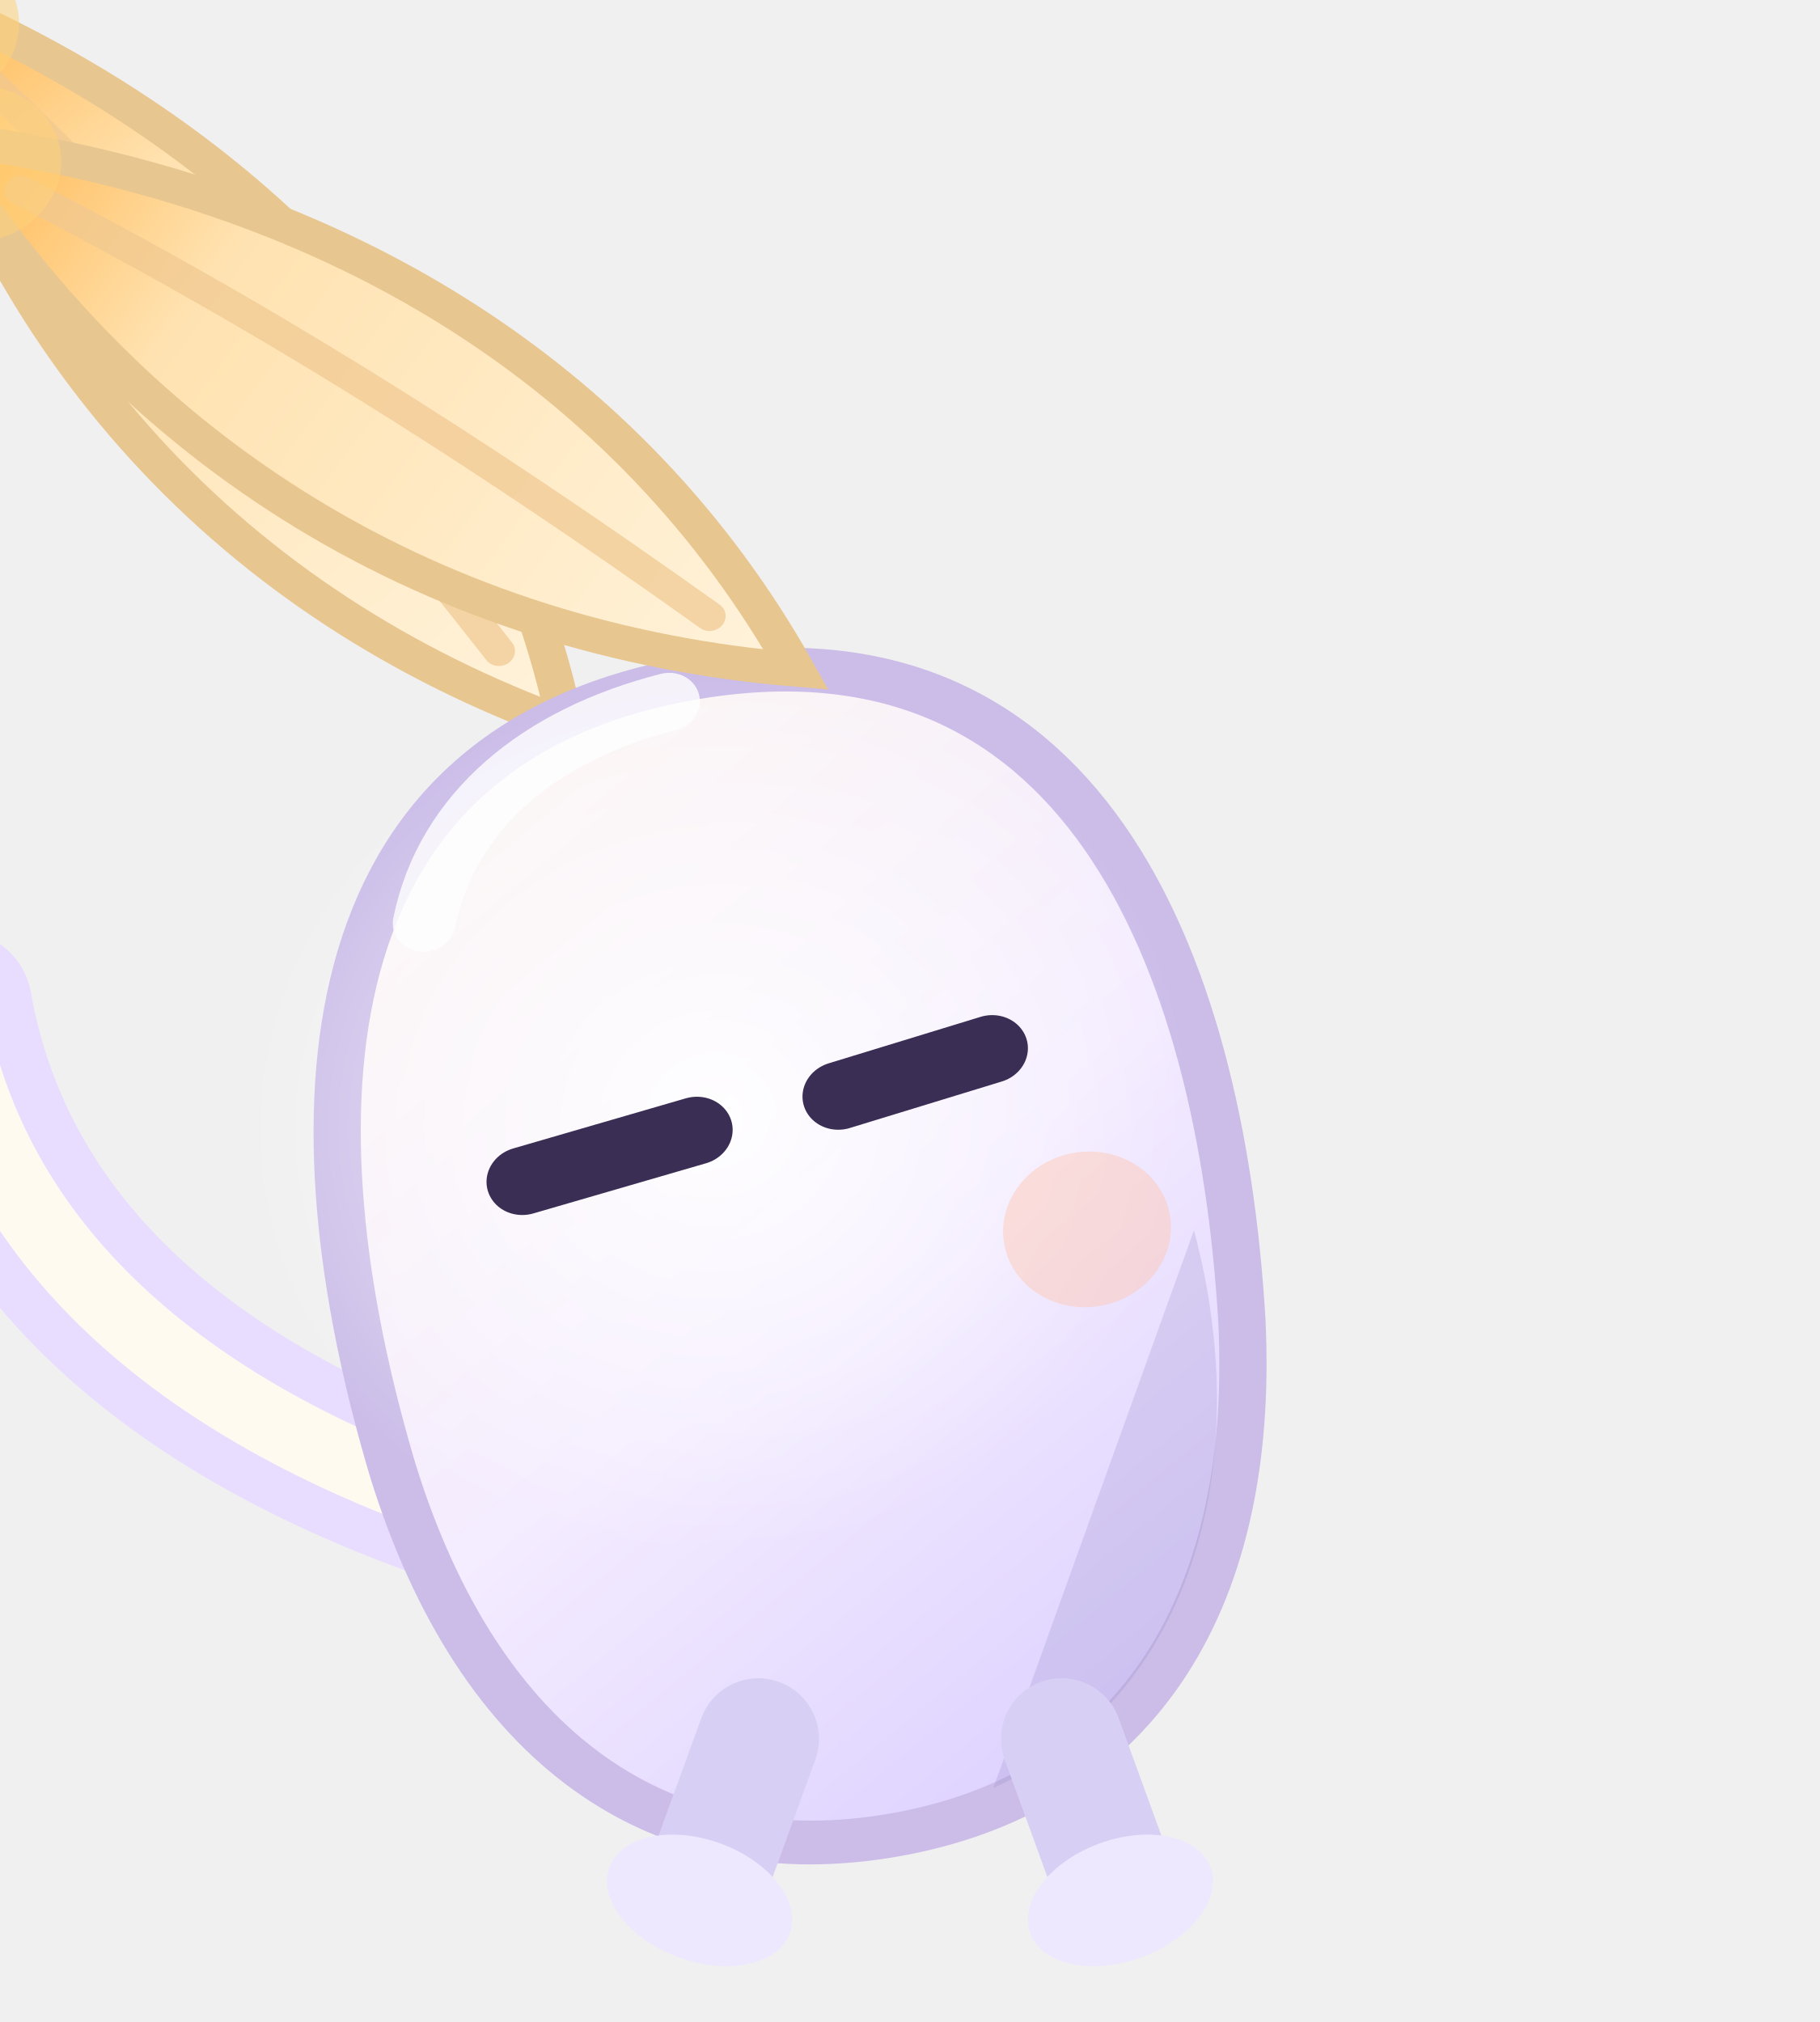
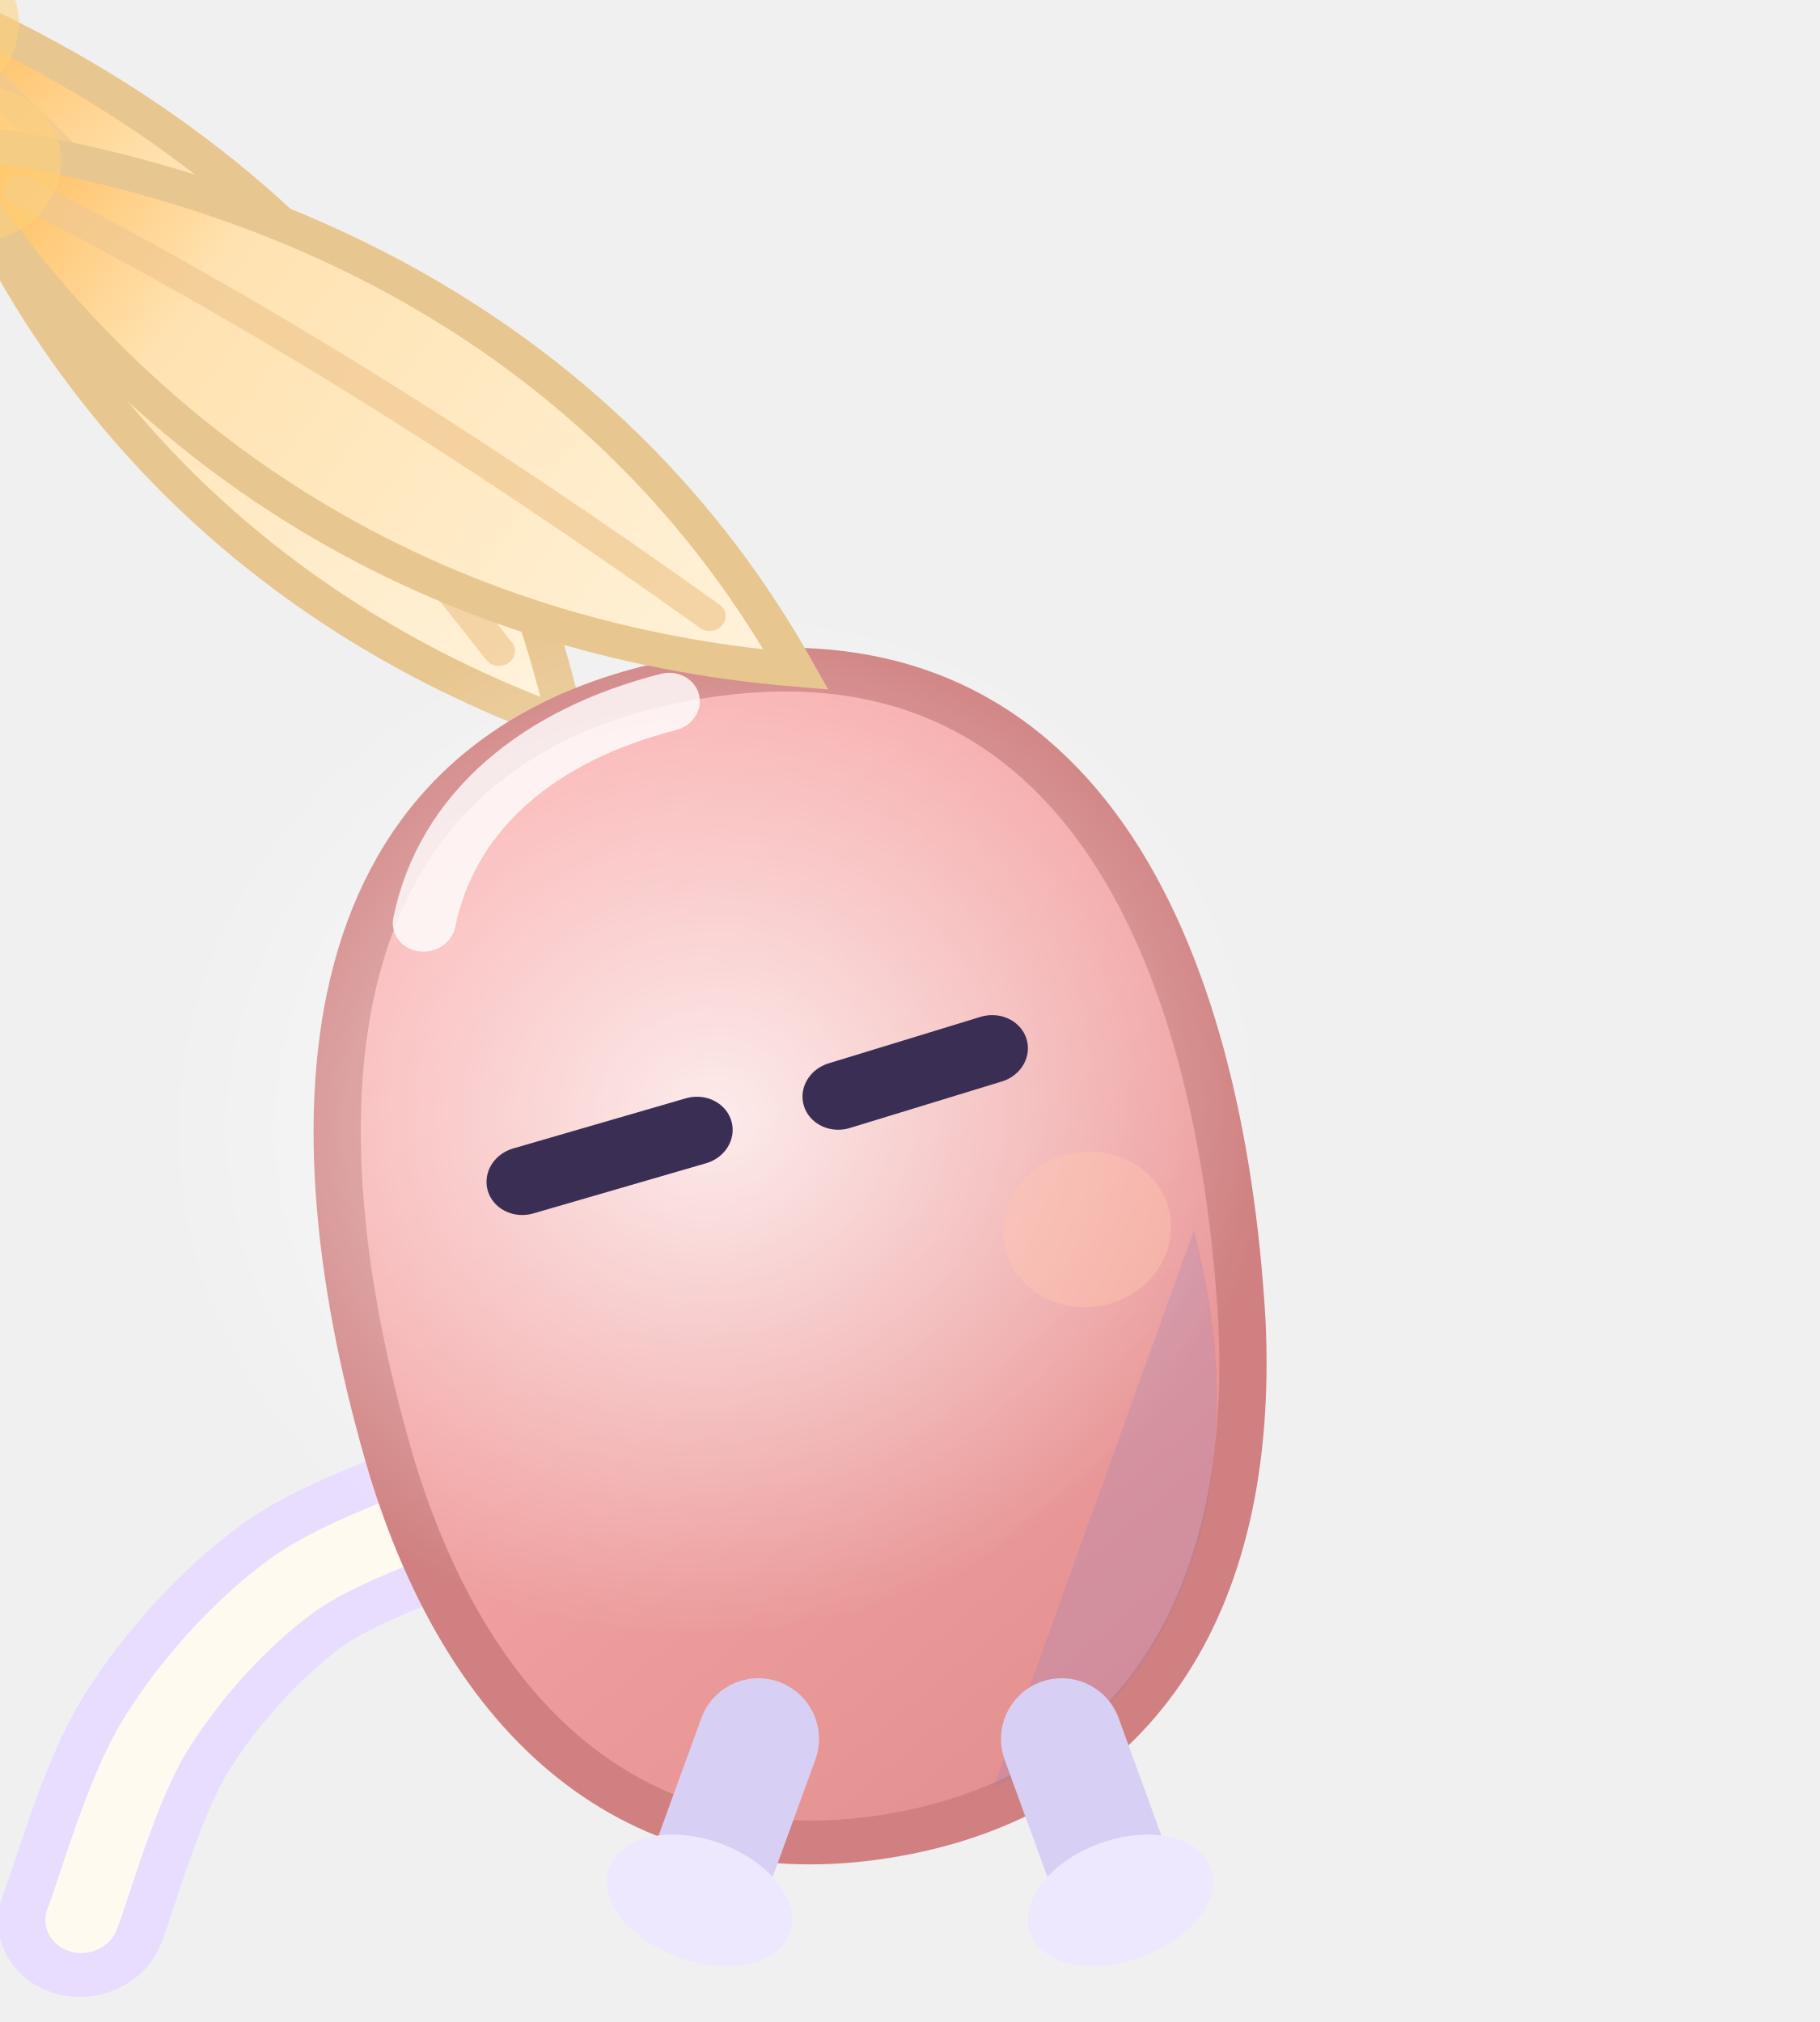
<svg xmlns="http://www.w3.org/2000/svg" viewBox="0 0 36 40" width="36" height="40">
  <defs>
-     <linearGradient id="mb" x1="10" y1="10" x2="26" y2="36" gradientUnits="userSpaceOnUse">
-       <stop offset="0" stop-color="#fffaf0" />
-       <stop offset="0.55" stop-color="#f4ecff" />
-       <stop offset="1" stop-color="#d8ccff" />
-     </linearGradient>
-     <linearGradient id="me" x1="0" y1="0" x2="0" y2="-20" gradientUnits="userSpaceOnUse">
+     <linearGradient id="me1" x1="0" y1="0" x2="0" y2="-20" gradientUnits="userSpaceOnUse">
      <stop offset="0" stop-color="#fff3dc" />
      <stop offset="0.7" stop-color="#ffe2b0" />
      <stop offset="1" stop-color="#ffb347" />
    </linearGradient>
-     <radialGradient id="mc" cx="17" cy="21" r="9" gradientUnits="userSpaceOnUse">
-       <stop offset="0" stop-color="#ffffff" stop-opacity="0.9" />
+     <linearGradient id="mb2" x1="10" y1="10" x2="26" y2="36" gradientUnits="userSpaceOnUse">
+       <stop offset="0" stop-color="#ffb4b4" />
+       <stop offset="0.55" stop-color="#f0a0a0" />
+       <stop offset="1" stop-color="#e08c8c" />
+     </linearGradient>
+     <radialGradient id="mc3" cx="17" cy="21" r="10.68" gradientUnits="userSpaceOnUse">
+       <stop offset="0" stop-color="#ffffff" stop-opacity="0.78" />
      <stop offset="1" stop-color="#ffffff" stop-opacity="0" />
    </radialGradient>
  </defs>
  <g transform="translate(18 38) rotate(-10 0 0) scale(1.04 0.96) translate(-18 -38)">
-     <path d="M11 28 C6 25 3 21 3 16" fill="none" stroke="#e8dcff" stroke-width="3.2" stroke-linecap="round" stroke-linejoin="round" />
-     <path d="M11 28 C6 25 3 21 3 16" fill="none" stroke="#fffaf0" stroke-width="1.4" stroke-linecap="round" stroke-linejoin="round" />
+     <path d="M11 28 C10.417 28.167 8.583 28.417 7.5 29 C6.417 29.583 5.333 30.5 4.5 31.5 C3.667 32.5 2.833 34.417 2.5 35" fill="none" stroke="#e8dcff" stroke-width="3.2" stroke-linecap="round" stroke-linejoin="round" />
+     <path d="M11 28 C10.417 28.167 8.583 28.417 7.5 29 C6.417 29.583 5.333 30.5 4.5 31.5 C3.667 32.5 2.833 34.417 2.5 35" fill="none" stroke="#fffaf0" stroke-width="1.4" stroke-linecap="round" stroke-linejoin="round" />
    <g transform="translate(15.5 12.5) rotate(-30 0 0)">
-       <path d="M0 0 C-3.2 -6 -3.4 -13 0 -20 C3.4 -13 3.2 -6 0 0 Z" fill="url(#me)" stroke="#e8c690" stroke-width="0.7" />
+       <path d="M0 0 C-3.2 -6 -3.4 -13 0 -20 C3.4 -13 3.2 -6 0 0 Z" fill="url(#me1)" stroke="#e8c690" stroke-width="0.7" />
      <path d="M0 -2 C0.4 -8 0.4 -13 0 -18" fill="none" stroke="#f0c890" stroke-width="0.6" stroke-linecap="round" stroke-linejoin="round" opacity="0.7" />
      <circle cx="0" cy="-19" r="1.6" fill="#ffd27a" opacity="0.55" />
    </g>
-     <path d="M18 12 C25.5 12 27 19.5 26.2 27 C25.5 33 22.5 36.2 18 36.2 C13.5 36.2 10.5 33 9.8 27 C9 19.5 10.5 12 18 12 Z" fill="url(#mb)" stroke="#cbbde8" stroke-width="0.9" />
-     <circle cx="17" cy="21" r="9" fill="url(#mc)" />
+     <path d="M18 12 C25.5 12 27 19.5 26.2 27 C25.5 33 22.5 36.2 18 36.2 C13.5 36.2 10.5 33 9.8 27 C9 19.5 10.5 12 18 12 Z" fill="url(#mb2)" stroke="#d08080" stroke-width="0.9" />
+     <circle cx="17" cy="21" r="10.68" fill="url(#mc3)" />
    <path d="M12.2 16 C13 13.8 15 12.6 17.5 12.4" fill="none" stroke="#ffffff" stroke-width="1.2" stroke-linecap="round" stroke-linejoin="round" opacity="0.8" />
-     <path d="M20 35.6 C24 34.5 26 30 25.6 25" fill="#8f7fbf" opacity="0.22" stroke="none" />
+     <path d="M20 35.6 C24 34.5 26 30 25.6 25" fill="#8f7fbf" opacity="0.22" />
    <circle cx="23.6" cy="24.6" r="1.6" fill="#ffc6b0" opacity="0.45" />
    <g transform="translate(20 12.2) rotate(-46 0 0)">
-       <path d="M0 0 C-3.2 -6 -3.4 -13 0 -20 C3.4 -13 3.2 -6 0 0 Z" fill="url(#me)" stroke="#e8c690" stroke-width="0.7" />
+       <path d="M0 0 C-3.2 -6 -3.4 -13 0 -20 C3.4 -13 3.2 -6 0 0 Z" fill="url(#me1)" stroke="#e8c690" stroke-width="0.7" />
      <path d="M0 -2 C0.4 -8 0.4 -13 0 -18" fill="none" stroke="#f0c890" stroke-width="0.6" stroke-linecap="round" stroke-linejoin="round" opacity="0.7" />
      <circle cx="0" cy="-19" r="1.6" fill="#ffd27a" opacity="0.55" />
    </g>
    <path d="M13.2 21.6 L16.6 21.2" fill="none" stroke="#3a2e55" stroke-width="1.4" stroke-linecap="round" stroke-linejoin="round" />
    <path d="M19.4 21 L22.4 20.6" fill="none" stroke="#3a2e55" stroke-width="1.4" stroke-linecap="round" stroke-linejoin="round" />
  </g>
  <g transform="translate(15 34.4) rotate(20 0 0)">
    <path d="M0 0 L0 3.2" fill="none" stroke="#d8d0f4" stroke-width="2.4" stroke-linecap="round" stroke-linejoin="round" />
    <ellipse cx="0" cy="3.4" rx="1.9" ry="1.2" fill="#eee8ff" />
  </g>
  <g transform="translate(21 34.4) rotate(-20 0 0)">
    <path d="M0 0 L0 3.2" fill="none" stroke="#d8d0f4" stroke-width="2.4" stroke-linecap="round" stroke-linejoin="round" />
    <ellipse cx="0" cy="3.4" rx="1.9" ry="1.2" fill="#eee8ff" />
  </g>
</svg>
